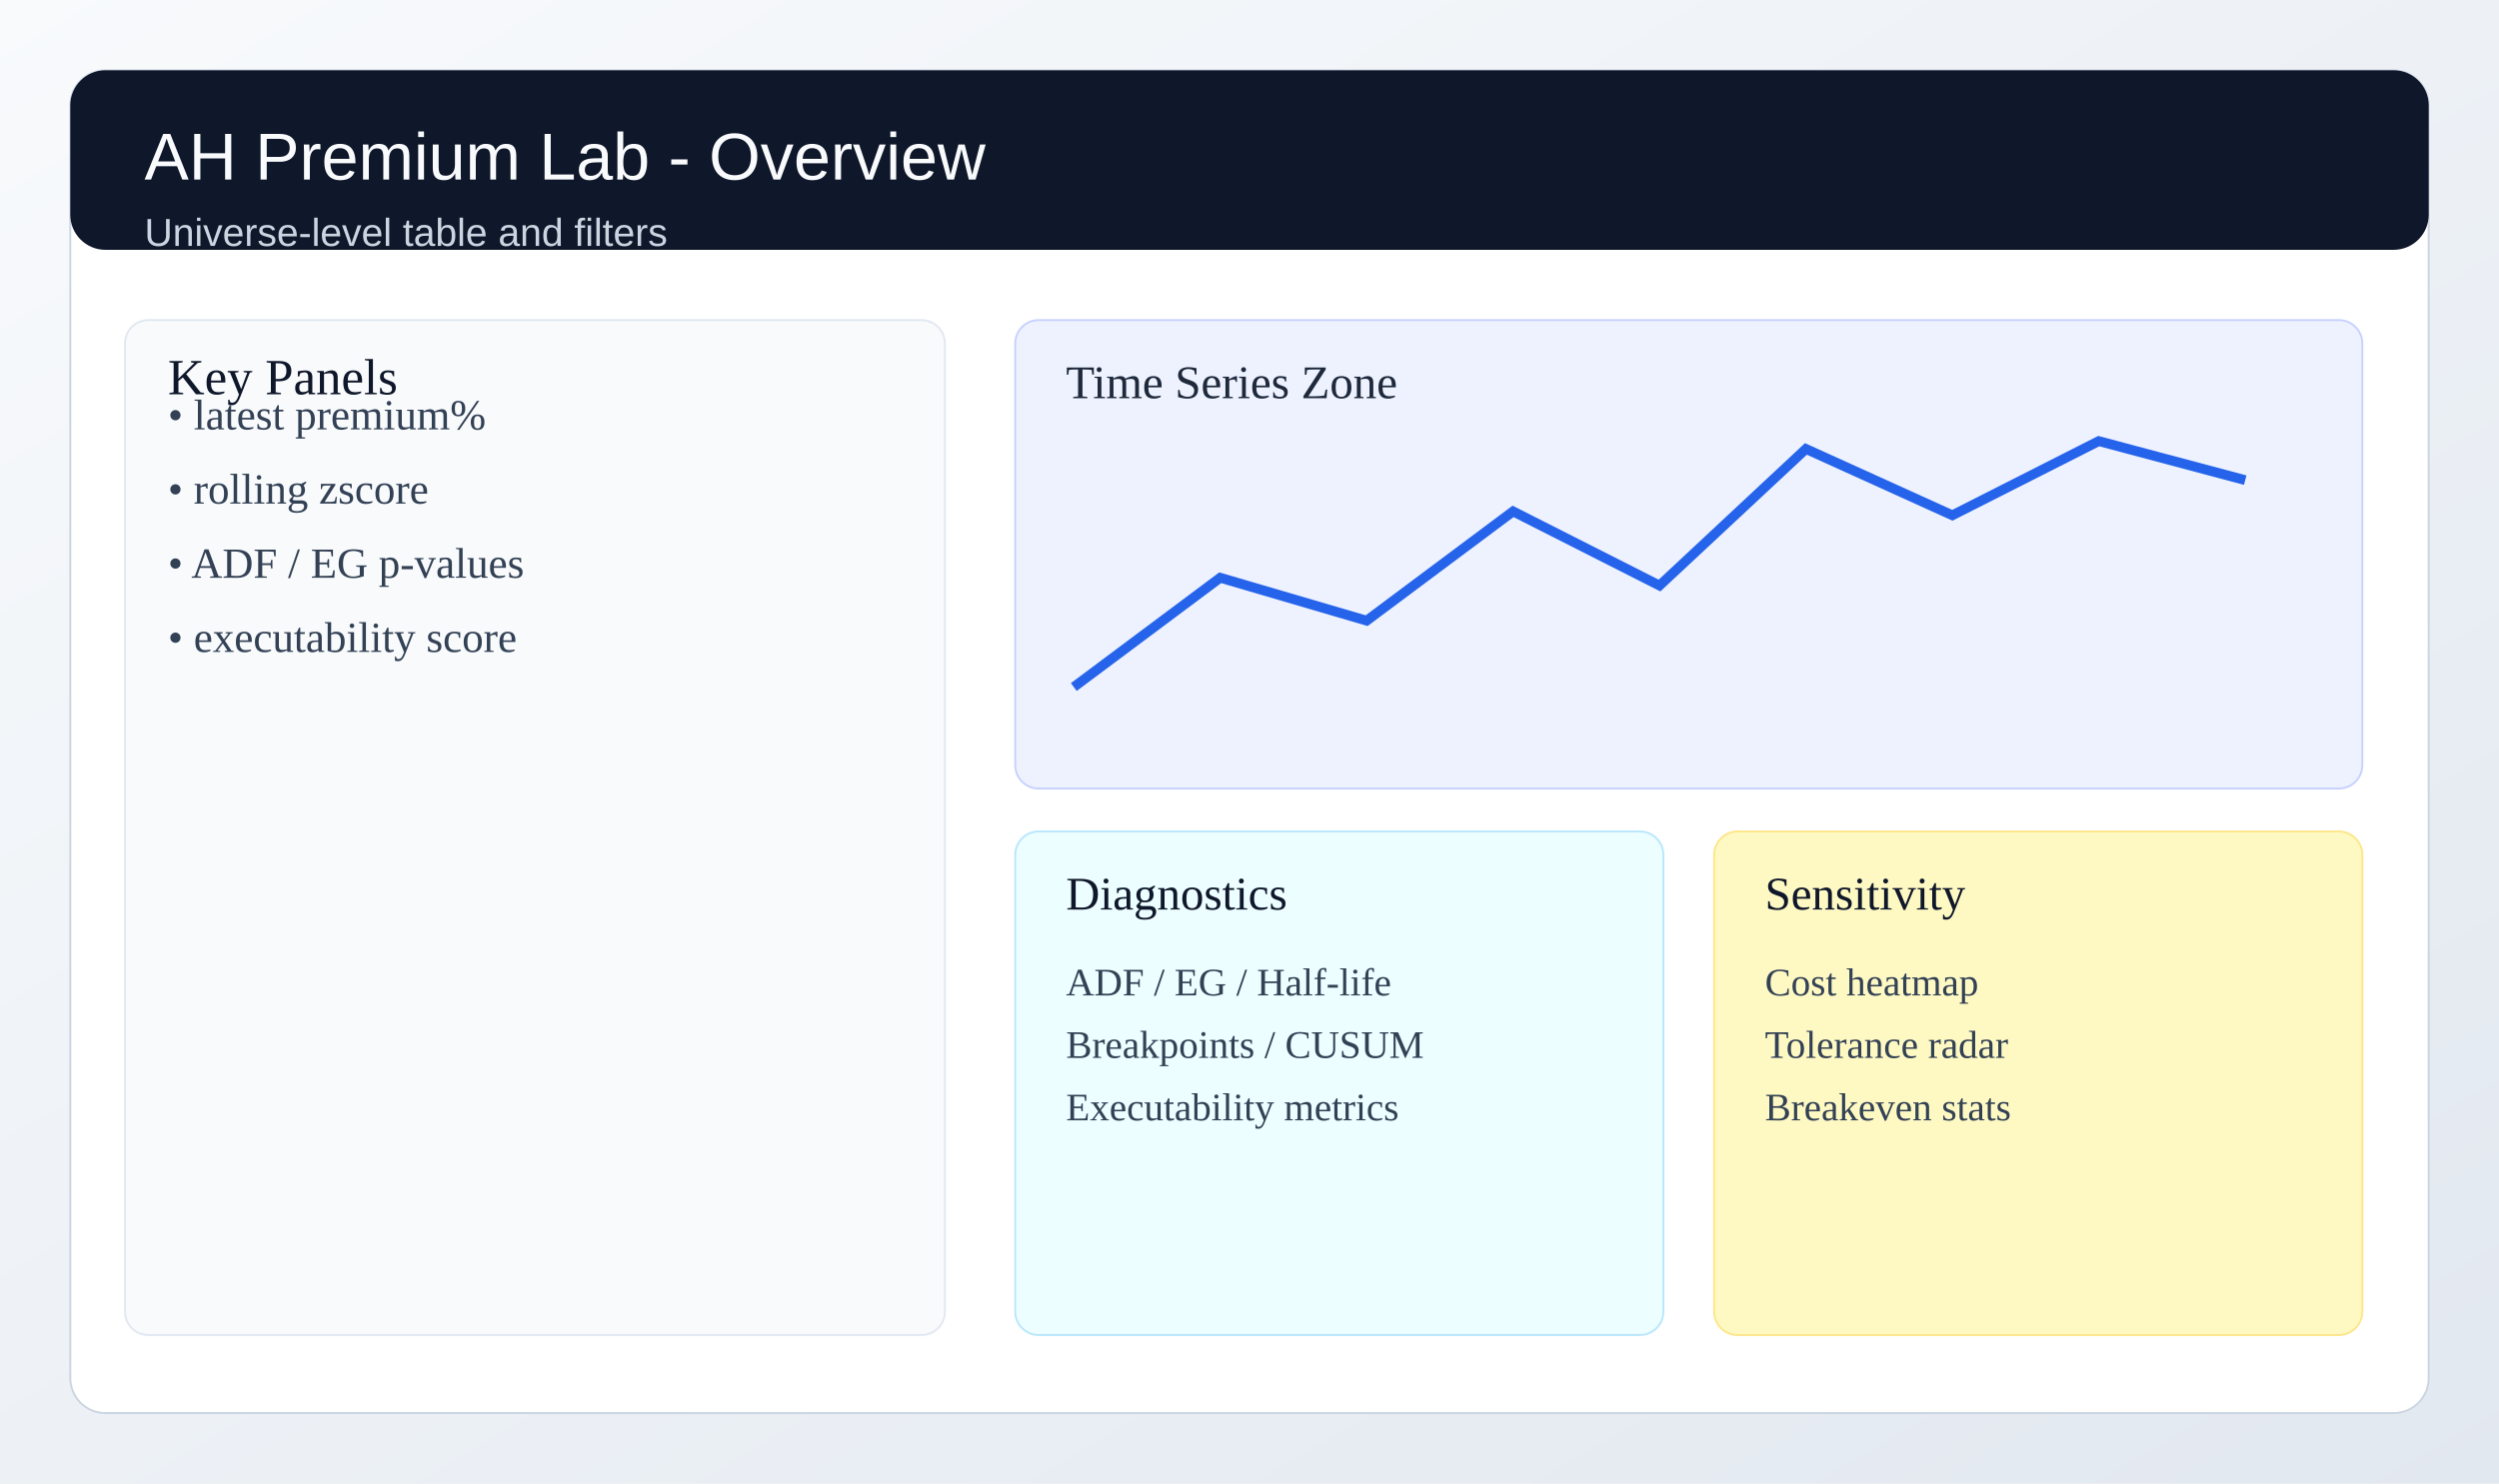
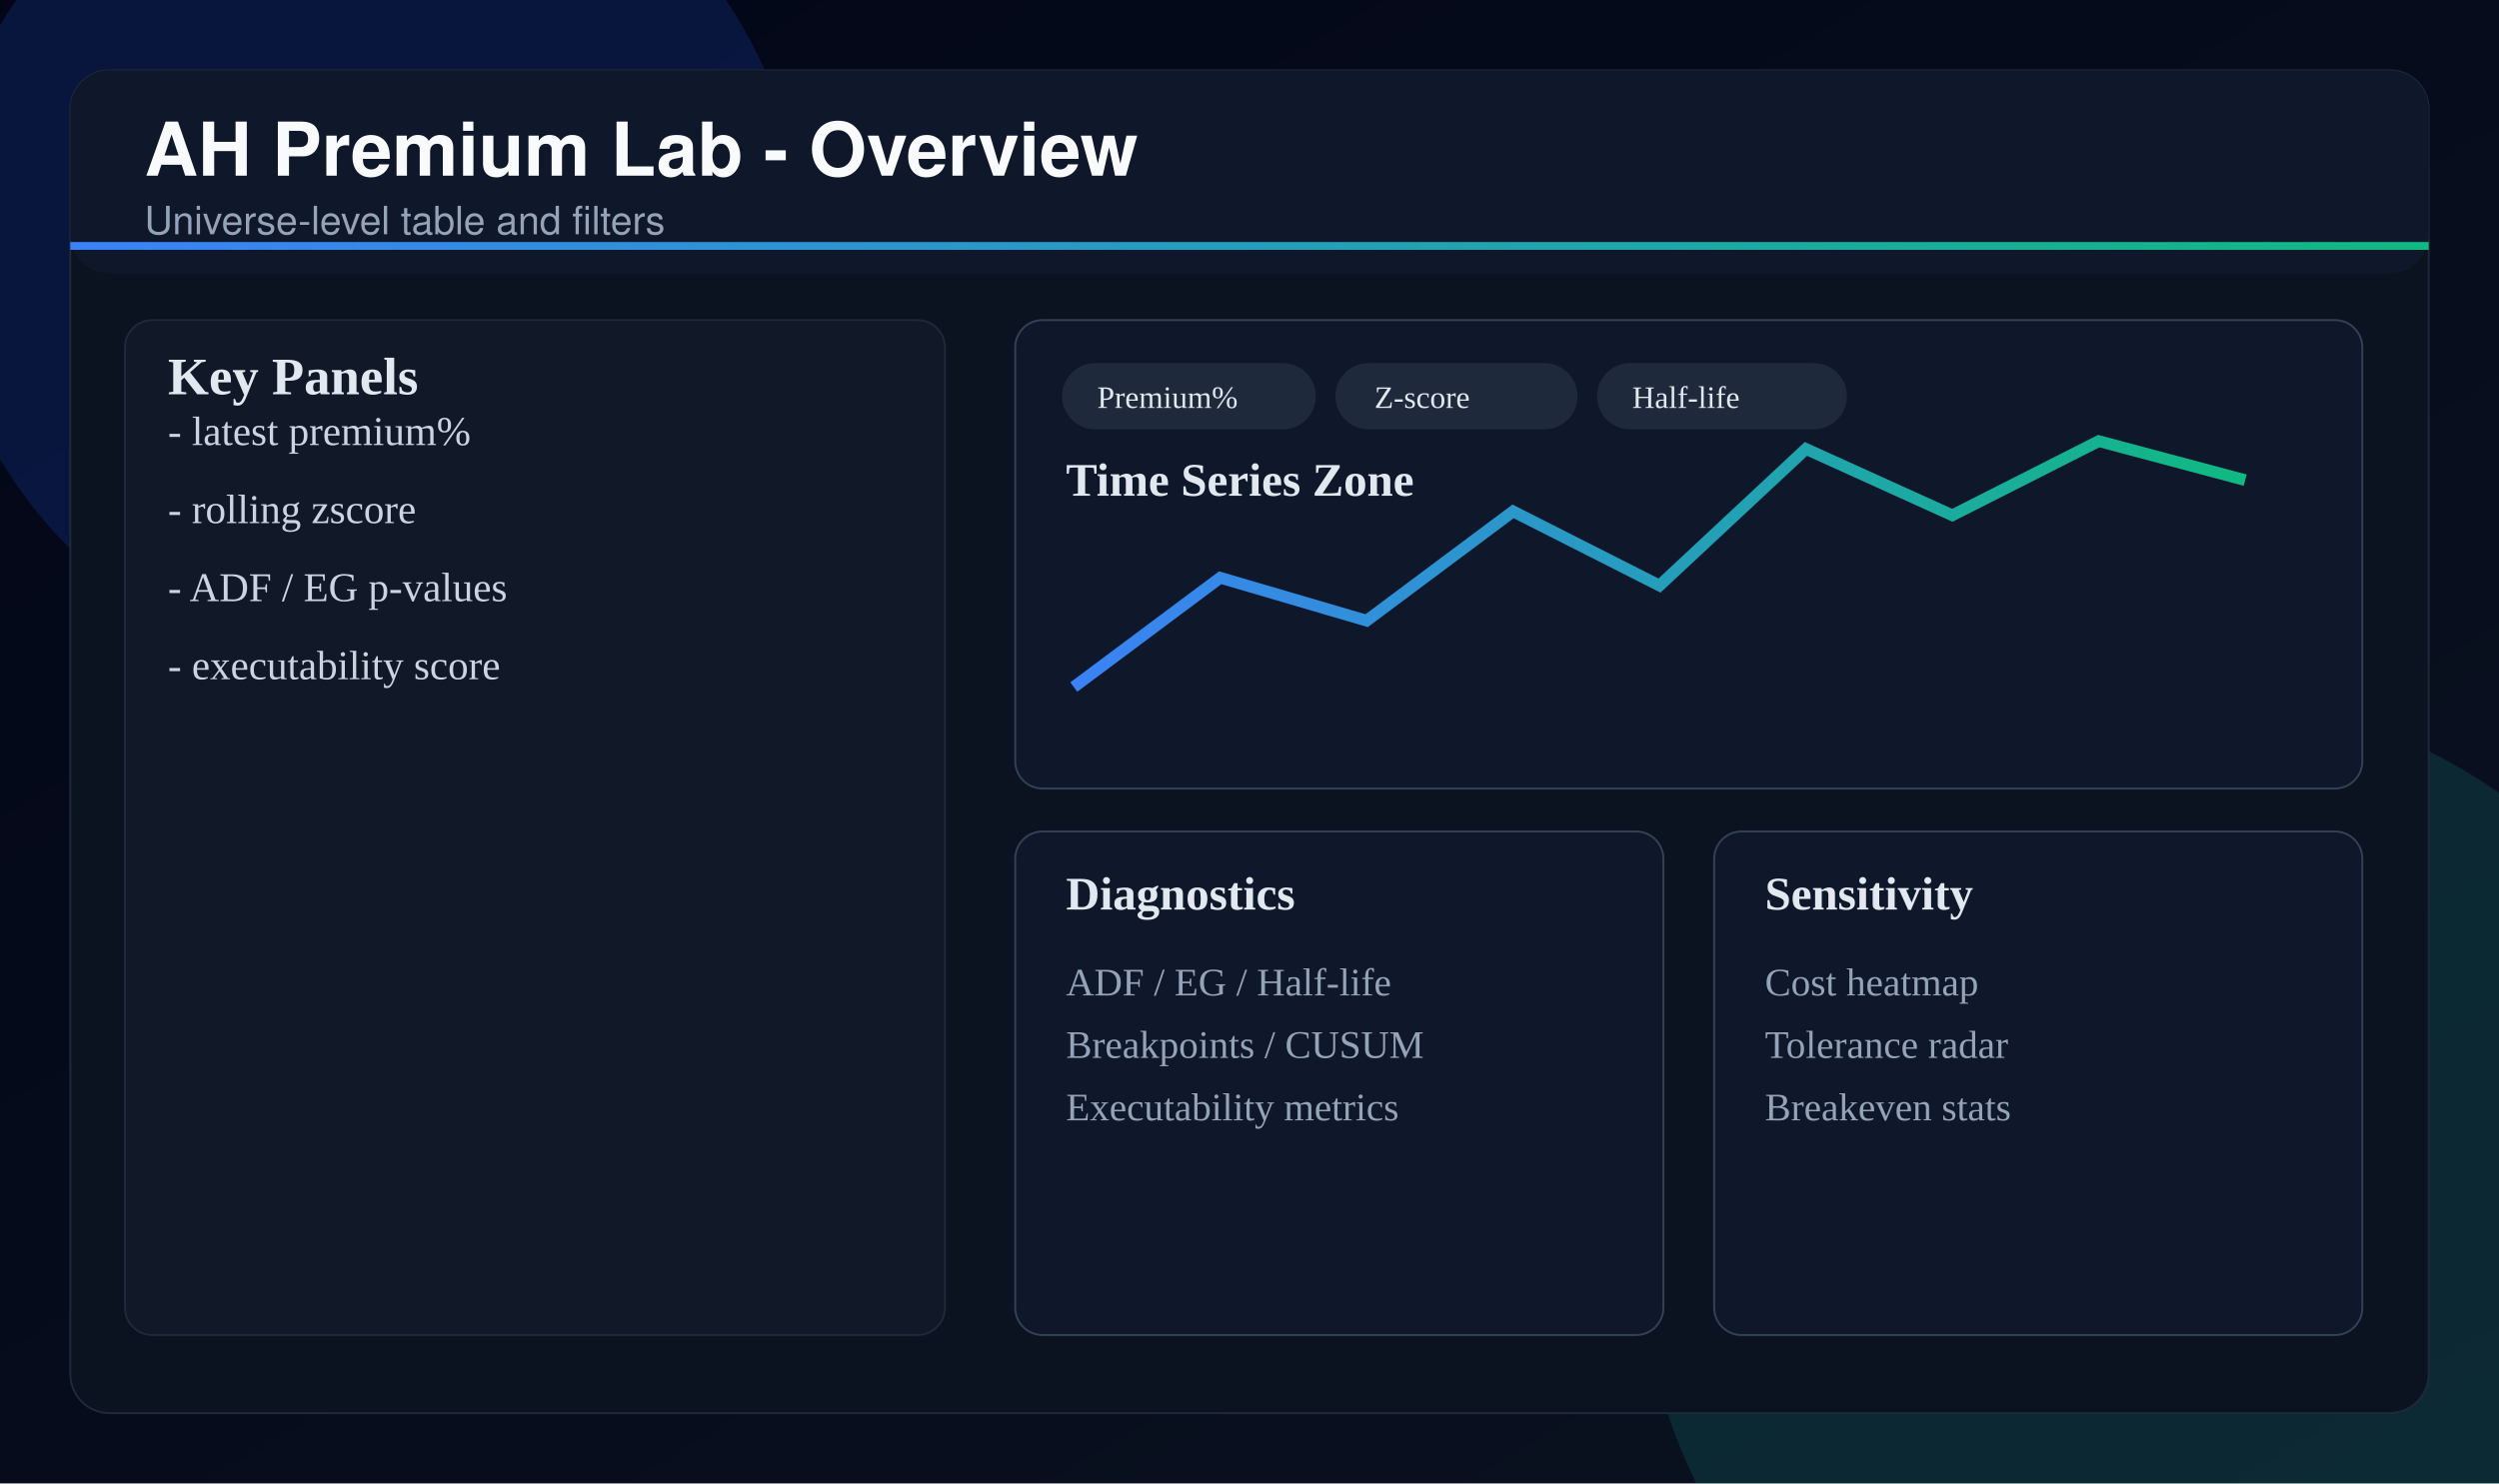
<svg xmlns="http://www.w3.org/2000/svg" width="1280" height="760" viewBox="0 0 1280 760">
  <defs>
    <linearGradient id="bg" x1="0" x2="1" y1="0" y2="1">
-       <stop offset="0%" stop-color="#f8fafc" />
-       <stop offset="100%" stop-color="#e2e8f0" />
+       <stop offset="0%" stop-color="#020617" />
+       <stop offset="100%" stop-color="#0B1220" />
+     </linearGradient>
+     <linearGradient id="accent" x1="0" x2="1" y1="0" y2="0">
+       <stop offset="0%" stop-color="#3B82F6" />
+       <stop offset="100%" stop-color="#10B981" />
    </linearGradient>
  </defs>
  <rect width="1280" height="760" fill="url(#bg)" />
-   <rect x="36" y="36" width="1208" height="688" rx="18" fill="#ffffff" stroke="#cbd5e1" />
-   <rect x="36" y="36" width="1208" height="92" rx="18" fill="#0f172a" />
-   <text x="74" y="92" font-size="34" font-family="Arial, sans-serif" fill="#f8fafc">AH Premium Lab - Overview</text>
-   <text x="74" y="126" font-size="20" font-family="Arial, sans-serif" fill="#cbd5e1">Universe-level table and filters</text>
-   <rect x="64" y="164" width="420" height="520" rx="12" fill="#f8fafc" stroke="#e2e8f0" />
-   <text x="86" y="202" font-size="26" fill="#0f172a">Key Panels</text>
-   <text x="86" y="220" font-size="22" fill="#334155">• latest premium%</text>
-   <text x="86" y="258" font-size="22" fill="#334155">• rolling zscore</text>
-   <text x="86" y="296" font-size="22" fill="#334155">• ADF / EG p-values</text>
-   <text x="86" y="334" font-size="22" fill="#334155">• executability score</text>
-   <rect x="520" y="164" width="690" height="240" rx="12" fill="#eef2ff" stroke="#c7d2fe" />
-   <text x="546" y="204" font-size="24" fill="#1e293b">Time Series Zone</text>
-   <polyline points="550,352 625,296 700,318 775,262 850,300 925,230 1000,264 1075,226 1150,246" fill="none" stroke="#2563eb" stroke-width="5" />
-   <rect x="520" y="426" width="332" height="258" rx="12" fill="#ecfeff" stroke="#bae6fd" />
-   <text x="546" y="466" font-size="24" fill="#0f172a">Diagnostics</text>
-   <text x="546" y="510" font-size="20" fill="#334155">ADF / EG / Half-life</text>
-   <text x="546" y="542" font-size="20" fill="#334155">Breakpoints / CUSUM</text>
-   <text x="546" y="574" font-size="20" fill="#334155">Executability metrics</text>
-   <rect x="878" y="426" width="332" height="258" rx="12" fill="#fef9c3" stroke="#fde68a" />
-   <text x="904" y="466" font-size="24" fill="#0f172a">Sensitivity</text>
-   <text x="904" y="510" font-size="20" fill="#334155">Cost heatmap</text>
-   <text x="904" y="542" font-size="20" fill="#334155">Tolerance radar</text>
-   <text x="904" y="574" font-size="20" fill="#334155">Breakeven stats</text>
+   <circle cx="190" cy="124" r="220" fill="#1D4ED8" opacity="0.2" />
+   <circle cx="1120" cy="636" r="280" fill="#14B8A6" opacity="0.15" />
+   <rect x="36" y="36" width="1208" height="688" rx="20" fill="#0B1220" stroke="#1E293B" />
+   <rect x="36" y="36" width="1208" height="104" rx="20" fill="#0F172A" />
+   <rect x="36" y="124" width="1208" height="4" fill="url(#accent)" />
+   <text x="74" y="90" font-size="38" font-weight="700" font-family="Helvetica, Arial, sans-serif" fill="#F8FAFC">AH Premium Lab - Overview</text>
+   <text x="74" y="120" font-size="20" font-family="Helvetica, Arial, sans-serif" fill="#94A3B8">Universe-level table and filters</text>
+   <rect x="64" y="164" width="420" height="520" rx="14" fill="#111827" stroke="#1E293B" />
+   <text x="86" y="202" font-size="27" font-weight="700" fill="#E2E8F0">Key Panels</text>
+   <text x="86" y="228" font-size="21" fill="#CBD5E1">- latest premium%</text>
+   <text x="86" y="268" font-size="21" fill="#CBD5E1">- rolling zscore</text>
+   <text x="86" y="308" font-size="21" fill="#CBD5E1">- ADF / EG p-values</text>
+   <text x="86" y="348" font-size="21" fill="#CBD5E1">- executability score</text>
+   <rect x="520" y="164" width="690" height="240" rx="14" fill="#0F172A" stroke="#334155" />
+   <rect x="544" y="186" width="130" height="34" rx="17" fill="#1E293B" />
+   <text x="562" y="209" font-size="16" fill="#E2E8F0">Premium%</text>
+   <rect x="684" y="186" width="124" height="34" rx="17" fill="#1E293B" />
+   <text x="704" y="209" font-size="16" fill="#E2E8F0">Z-score</text>
+   <rect x="818" y="186" width="128" height="34" rx="17" fill="#1E293B" />
+   <text x="836" y="209" font-size="16" fill="#E2E8F0">Half-life</text>
+   <text x="546" y="254" font-size="24" font-weight="700" fill="#E2E8F0">Time Series Zone</text>
+   <polyline points="550,352 625,296 700,318 775,262 850,300 925,230 1000,264 1075,226 1150,246" fill="none" stroke="url(#accent)" stroke-width="6" />
+   <rect x="520" y="426" width="332" height="258" rx="14" fill="#0F172A" stroke="#334155" />
+   <text x="546" y="466" font-size="24" font-weight="700" fill="#E2E8F0">Diagnostics</text>
+   <text x="546" y="510" font-size="20" fill="#94A3B8">ADF / EG / Half-life</text>
+   <text x="546" y="542" font-size="20" fill="#94A3B8">Breakpoints / CUSUM</text>
+   <text x="546" y="574" font-size="20" fill="#94A3B8">Executability metrics</text>
+   <rect x="878" y="426" width="332" height="258" rx="14" fill="#0F172A" stroke="#334155" />
+   <text x="904" y="466" font-size="24" font-weight="700" fill="#E2E8F0">Sensitivity</text>
+   <text x="904" y="510" font-size="20" fill="#94A3B8">Cost heatmap</text>
+   <text x="904" y="542" font-size="20" fill="#94A3B8">Tolerance radar</text>
+   <text x="904" y="574" font-size="20" fill="#94A3B8">Breakeven stats</text>
</svg>
